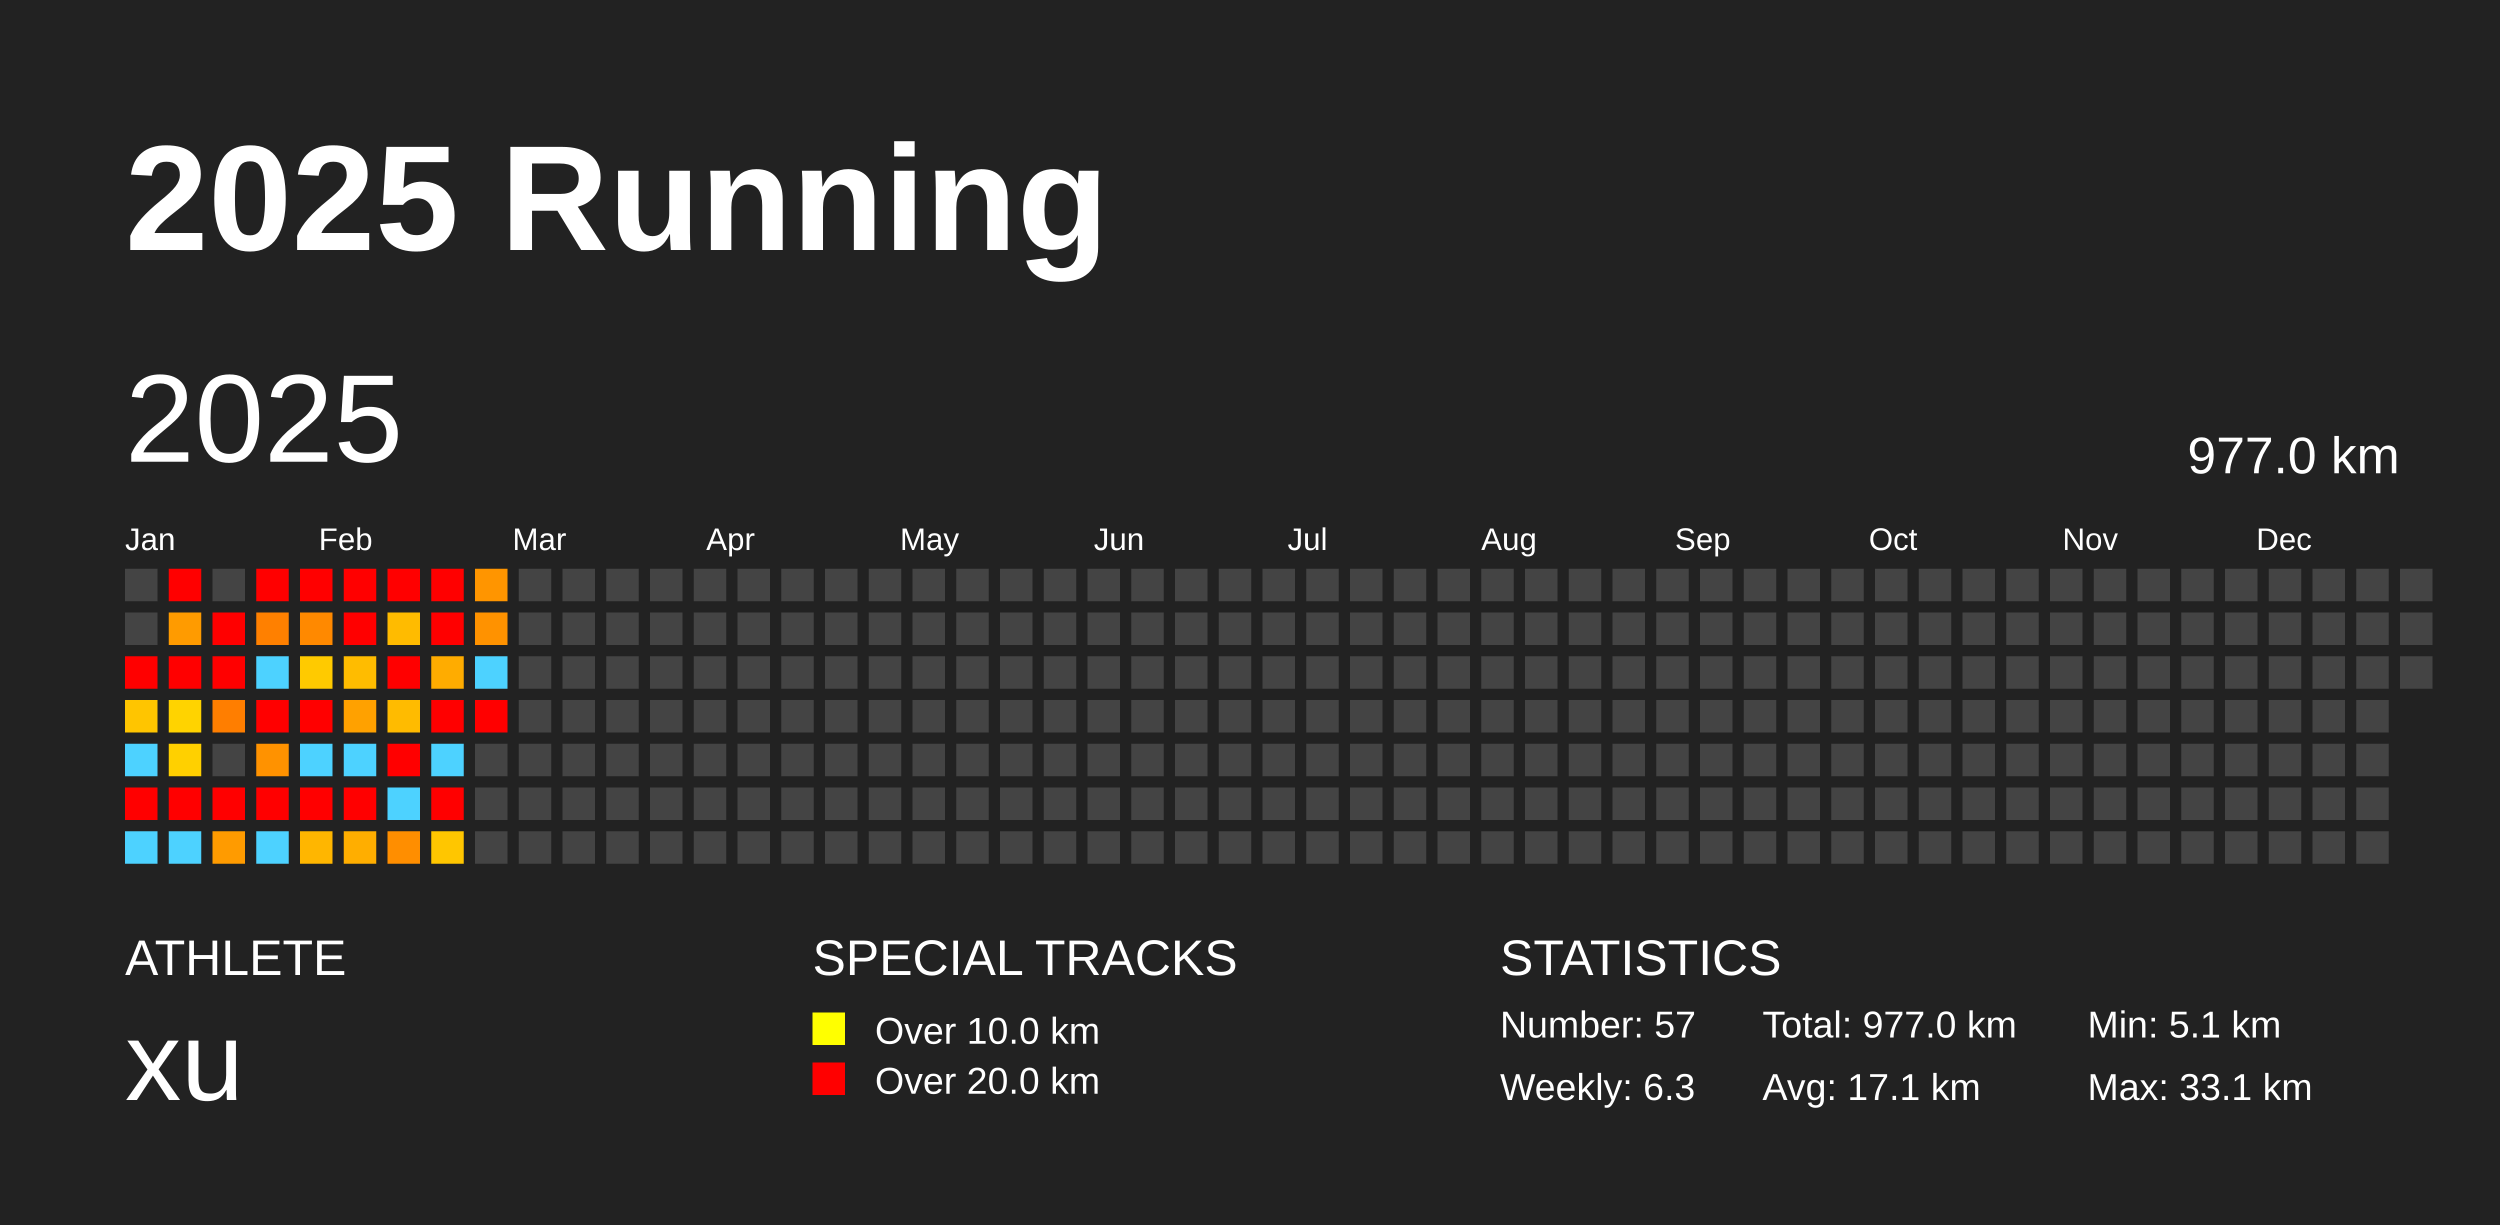
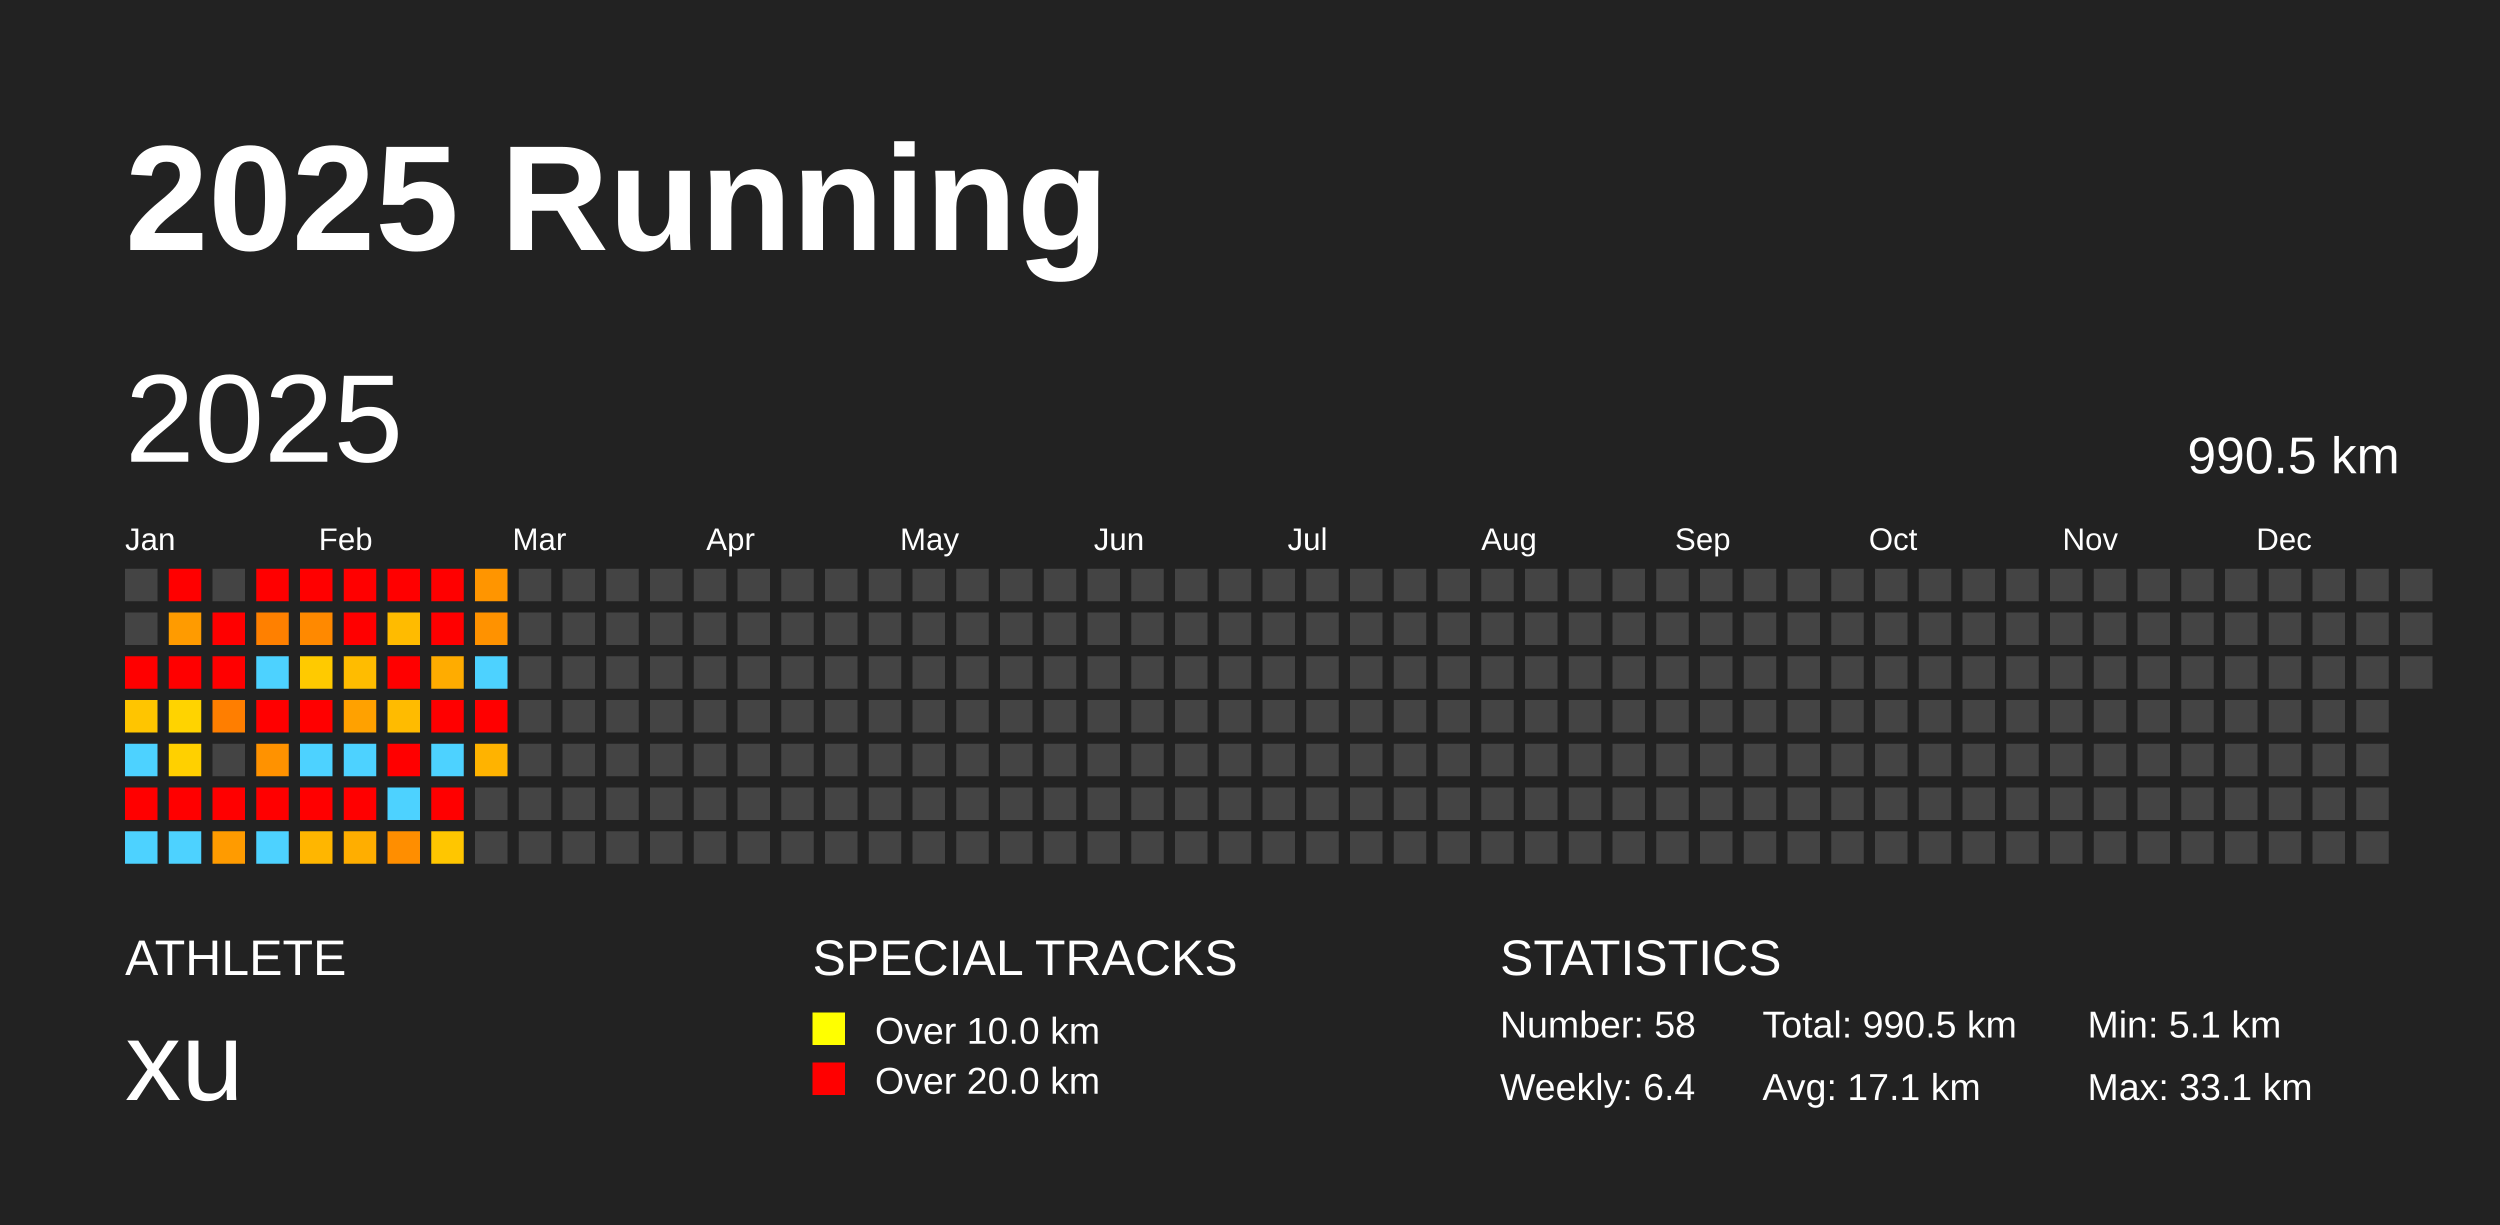
<svg xmlns="http://www.w3.org/2000/svg" baseProfile="full" height="98mm" version="1.1" viewBox="0,0,200,98" width="200mm">
  <defs />
  <rect fill="#222222" height="98" width="200" x="0" y="0" />
  <text fill="#FFFFFF" style="font-size:12px; font-family:Arial; font-weight:bold;" x="10" y="20">2025 Running</text>
  <text fill="#FFFFFF" style="font-size:4px; font-family:Arial" x="10" y="78">ATHLETE</text>
  <text fill="#FFFFFF" style="font-size:9px; font-family:Arial" x="10" y="88">xu</text>
  <text fill="#FFFFFF" style="font-size:4px; font-family:Arial" x="65" y="78">SPECIAL TRACKS</text>
  <rect fill="yellow" height="2.6" width="2.6" x="65" y="81" />
  <text fill="#FFFFFF" style="font-size:3px; font-family:Arial" x="70" y="83.5">Over 10.0 km</text>
  <rect fill="red" height="2.6" width="2.6" x="65" y="85" />
  <text fill="#FFFFFF" style="font-size:3px; font-family:Arial" x="70" y="87.5">Over 20.0 km</text>
  <text fill="#FFFFFF" style="font-size:4px; font-family:Arial" x="120" y="78">STATISTICS</text>
-   <text fill="#FFFFFF" style="font-size:3px; font-family:Arial" x="120" y="83">Number: 57</text>
-   <text fill="#FFFFFF" style="font-size:3px; font-family:Arial" x="120" y="88">Weekly: 6.3</text>
-   <text fill="#FFFFFF" style="font-size:3px; font-family:Arial" x="141" y="83">Total: 977.0 km</text>
+   <text fill="#FFFFFF" style="font-size:3px; font-family:Arial" x="120" y="83">Number: 58</text>
+   <text fill="#FFFFFF" style="font-size:3px; font-family:Arial" x="120" y="88">Weekly: 6.4</text>
+   <text fill="#FFFFFF" style="font-size:3px; font-family:Arial" x="141" y="83">Total: 990.5 km</text>
  <text fill="#FFFFFF" style="font-size:3px; font-family:Arial" x="141" y="88">Avg: 17.1 km</text>
  <text fill="#FFFFFF" style="font-size:3px; font-family:Arial" x="167" y="83">Min: 5.1 km</text>
  <text fill="#FFFFFF" style="font-size:3px; font-family:Arial" x="167" y="88">Max: 33.1 km</text>
  <text dominant-baseline="hanging" fill="#FFFFFF" style="font-size:10.0px; font-family:Arial;" x="10" y="30">2025</text>
-   <text dominant-baseline="hanging" fill="#FFFFFF" style="font-size:4.125px; font-family:Arial;" x="175" y="35">977.0 km</text>
+   <text dominant-baseline="hanging" fill="#FFFFFF" style="font-size:4.125px; font-family:Arial;" x="175" y="35">990.5 km</text>
  <text fill="#FFFFFF" style="font-size:2.5px; font-family:Arial" x="10.0" y="44">Jan</text>
  <text fill="#FFFFFF" style="font-size:2.5px; font-family:Arial" x="25.5" y="44">Feb</text>
  <text fill="#FFFFFF" style="font-size:2.5px; font-family:Arial" x="41.0" y="44">Mar</text>
  <text fill="#FFFFFF" style="font-size:2.5px; font-family:Arial" x="56.5" y="44">Apr</text>
  <text fill="#FFFFFF" style="font-size:2.5px; font-family:Arial" x="72.0" y="44">May</text>
  <text fill="#FFFFFF" style="font-size:2.5px; font-family:Arial" x="87.5" y="44">Jun</text>
  <text fill="#FFFFFF" style="font-size:2.5px; font-family:Arial" x="103.0" y="44">Jul</text>
  <text fill="#FFFFFF" style="font-size:2.5px; font-family:Arial" x="118.5" y="44">Aug</text>
  <text fill="#FFFFFF" style="font-size:2.5px; font-family:Arial" x="134.0" y="44">Sep</text>
  <text fill="#FFFFFF" style="font-size:2.5px; font-family:Arial" x="149.5" y="44">Oct</text>
  <text fill="#FFFFFF" style="font-size:2.5px; font-family:Arial" x="165.0" y="44">Nov</text>
  <text fill="#FFFFFF" style="font-size:2.5px; font-family:Arial" x="180.5" y="44">Dec</text>
  <rect fill="#444444" height="2.6" width="2.6" x="10.0" y="45.5" />
  <rect fill="#444444" height="2.6" width="2.6" x="10.0" y="49.0" />
  <rect fill="red" height="2.6" width="2.6" x="10.0" y="52.5" />
  <rect fill="#ffc500" height="2.6" width="2.6" x="10.0" y="56.0" />
  <rect fill="#4dd2ff" height="2.6" width="2.6" x="10.0" y="59.5" />
  <rect fill="red" height="2.6" width="2.6" x="10.0" y="63.0" />
  <rect fill="#4dd2ff" height="2.6" width="2.6" x="10.0" y="66.5" />
  <rect fill="red" height="2.6" width="2.6" x="13.5" y="45.5" />
  <rect fill="#ff9b00" height="2.6" width="2.6" x="13.5" y="49.0" />
  <rect fill="red" height="2.6" width="2.6" x="13.5" y="52.5" />
  <rect fill="#ffd300" height="2.6" width="2.6" x="13.5" y="56.0" />
  <rect fill="#ffd000" height="2.6" width="2.6" x="13.5" y="59.5" />
  <rect fill="red" height="2.6" width="2.6" x="13.5" y="63.0" />
  <rect fill="#4dd2ff" height="2.6" width="2.6" x="13.5" y="66.5" />
  <rect fill="#444444" height="2.6" width="2.6" x="17.0" y="45.5" />
  <rect fill="red" height="2.6" width="2.6" x="17.0" y="49.0" />
  <rect fill="red" height="2.6" width="2.6" x="17.0" y="52.5" />
  <rect fill="#ff7e00" height="2.6" width="2.6" x="17.0" y="56.0" />
  <rect fill="#444444" height="2.6" width="2.6" x="17.0" y="59.5" />
  <rect fill="red" height="2.6" width="2.6" x="17.0" y="63.0" />
  <rect fill="#ff9b00" height="2.6" width="2.6" x="17.0" y="66.5" />
  <rect fill="red" height="2.6" width="2.6" x="20.5" y="45.5" />
  <rect fill="#ff8000" height="2.6" width="2.6" x="20.5" y="49.0" />
  <rect fill="#4dd2ff" height="2.6" width="2.6" x="20.5" y="52.5" />
  <rect fill="red" height="2.6" width="2.6" x="20.5" y="56.0" />
  <rect fill="#ff9200" height="2.6" width="2.6" x="20.5" y="59.5" />
  <rect fill="red" height="2.6" width="2.6" x="20.5" y="63.0" />
  <rect fill="#4dd2ff" height="2.6" width="2.6" x="20.5" y="66.5" />
  <rect fill="red" height="2.6" width="2.6" x="24.0" y="45.5" />
  <rect fill="#ff8900" height="2.6" width="2.6" x="24.0" y="49.0" />
  <rect fill="#ffca00" height="2.6" width="2.6" x="24.0" y="52.5" />
  <rect fill="red" height="2.6" width="2.6" x="24.0" y="56.0" />
  <rect fill="#4dd2ff" height="2.6" width="2.6" x="24.0" y="59.5" />
  <rect fill="red" height="2.6" width="2.6" x="24.0" y="63.0" />
  <rect fill="#ffb600" height="2.6" width="2.6" x="24.0" y="66.5" />
  <rect fill="red" height="2.6" width="2.6" x="27.5" y="45.5" />
  <rect fill="red" height="2.6" width="2.6" x="27.5" y="49.0" />
  <rect fill="#ffbc00" height="2.6" width="2.6" x="27.5" y="52.5" />
  <rect fill="#ffa100" height="2.6" width="2.6" x="27.5" y="56.0" />
  <rect fill="#4dd2ff" height="2.6" width="2.6" x="27.5" y="59.5" />
  <rect fill="red" height="2.6" width="2.6" x="27.5" y="63.0" />
  <rect fill="#ffae00" height="2.6" width="2.6" x="27.5" y="66.5" />
  <rect fill="red" height="2.6" width="2.6" x="31.0" y="45.5" />
  <rect fill="#ffbb00" height="2.6" width="2.6" x="31.0" y="49.0" />
  <rect fill="red" height="2.6" width="2.6" x="31.0" y="52.5" />
  <rect fill="#ffbb00" height="2.6" width="2.6" x="31.0" y="56.0" />
  <rect fill="red" height="2.6" width="2.6" x="31.0" y="59.5" />
  <rect fill="#4dd2ff" height="2.6" width="2.6" x="31.0" y="63.0" />
  <rect fill="#ff8e00" height="2.6" width="2.6" x="31.0" y="66.5" />
  <rect fill="red" height="2.6" width="2.6" x="34.5" y="45.5" />
  <rect fill="red" height="2.6" width="2.6" x="34.5" y="49.0" />
  <rect fill="#ffac00" height="2.6" width="2.6" x="34.5" y="52.5" />
  <rect fill="red" height="2.6" width="2.6" x="34.5" y="56.0" />
  <rect fill="#4dd2ff" height="2.6" width="2.6" x="34.5" y="59.5" />
  <rect fill="red" height="2.6" width="2.6" x="34.5" y="63.0" />
  <rect fill="#ffc600" height="2.6" width="2.6" x="34.5" y="66.5" />
  <rect fill="#ff9500" height="2.6" width="2.6" x="38.0" y="45.5" />
  <rect fill="#ff9200" height="2.6" width="2.6" x="38.0" y="49.0" />
  <rect fill="#4dd2ff" height="2.6" width="2.6" x="38.0" y="52.5" />
  <rect fill="red" height="2.6" width="2.6" x="38.0" y="56.0" />
-   <rect fill="#444444" height="2.6" width="2.6" x="38.0" y="59.5" />
+   <rect fill="#ffb300" height="2.6" width="2.6" x="38.0" y="59.5" />
  <rect fill="#444444" height="2.6" width="2.6" x="38.0" y="63.0" />
  <rect fill="#444444" height="2.6" width="2.6" x="38.0" y="66.5" />
  <rect fill="#444444" height="2.6" width="2.6" x="41.5" y="45.5" />
  <rect fill="#444444" height="2.6" width="2.6" x="41.5" y="49.0" />
  <rect fill="#444444" height="2.6" width="2.6" x="41.5" y="52.5" />
  <rect fill="#444444" height="2.6" width="2.6" x="41.5" y="56.0" />
  <rect fill="#444444" height="2.6" width="2.6" x="41.5" y="59.5" />
  <rect fill="#444444" height="2.6" width="2.6" x="41.5" y="63.0" />
  <rect fill="#444444" height="2.6" width="2.6" x="41.5" y="66.5" />
  <rect fill="#444444" height="2.6" width="2.6" x="45.0" y="45.5" />
  <rect fill="#444444" height="2.6" width="2.6" x="45.0" y="49.0" />
  <rect fill="#444444" height="2.6" width="2.6" x="45.0" y="52.5" />
  <rect fill="#444444" height="2.6" width="2.6" x="45.0" y="56.0" />
  <rect fill="#444444" height="2.6" width="2.6" x="45.0" y="59.5" />
  <rect fill="#444444" height="2.6" width="2.6" x="45.0" y="63.0" />
  <rect fill="#444444" height="2.6" width="2.6" x="45.0" y="66.5" />
  <rect fill="#444444" height="2.6" width="2.6" x="48.5" y="45.5" />
  <rect fill="#444444" height="2.6" width="2.6" x="48.5" y="49.0" />
  <rect fill="#444444" height="2.6" width="2.6" x="48.5" y="52.5" />
  <rect fill="#444444" height="2.6" width="2.6" x="48.5" y="56.0" />
  <rect fill="#444444" height="2.6" width="2.6" x="48.5" y="59.5" />
  <rect fill="#444444" height="2.6" width="2.6" x="48.5" y="63.0" />
  <rect fill="#444444" height="2.6" width="2.6" x="48.5" y="66.5" />
  <rect fill="#444444" height="2.6" width="2.6" x="52.0" y="45.5" />
  <rect fill="#444444" height="2.6" width="2.6" x="52.0" y="49.0" />
  <rect fill="#444444" height="2.6" width="2.6" x="52.0" y="52.5" />
  <rect fill="#444444" height="2.6" width="2.6" x="52.0" y="56.0" />
  <rect fill="#444444" height="2.6" width="2.6" x="52.0" y="59.5" />
  <rect fill="#444444" height="2.6" width="2.6" x="52.0" y="63.0" />
  <rect fill="#444444" height="2.6" width="2.6" x="52.0" y="66.5" />
  <rect fill="#444444" height="2.6" width="2.6" x="55.5" y="45.5" />
  <rect fill="#444444" height="2.6" width="2.6" x="55.5" y="49.0" />
  <rect fill="#444444" height="2.6" width="2.6" x="55.5" y="52.5" />
  <rect fill="#444444" height="2.6" width="2.6" x="55.5" y="56.0" />
  <rect fill="#444444" height="2.6" width="2.6" x="55.5" y="59.5" />
  <rect fill="#444444" height="2.6" width="2.6" x="55.5" y="63.0" />
  <rect fill="#444444" height="2.6" width="2.6" x="55.5" y="66.5" />
  <rect fill="#444444" height="2.6" width="2.6" x="59.0" y="45.5" />
  <rect fill="#444444" height="2.6" width="2.6" x="59.0" y="49.0" />
  <rect fill="#444444" height="2.6" width="2.6" x="59.0" y="52.5" />
  <rect fill="#444444" height="2.6" width="2.6" x="59.0" y="56.0" />
  <rect fill="#444444" height="2.6" width="2.6" x="59.0" y="59.5" />
  <rect fill="#444444" height="2.6" width="2.6" x="59.0" y="63.0" />
  <rect fill="#444444" height="2.6" width="2.6" x="59.0" y="66.5" />
  <rect fill="#444444" height="2.6" width="2.6" x="62.5" y="45.5" />
  <rect fill="#444444" height="2.6" width="2.6" x="62.5" y="49.0" />
  <rect fill="#444444" height="2.6" width="2.6" x="62.5" y="52.5" />
  <rect fill="#444444" height="2.6" width="2.6" x="62.5" y="56.0" />
  <rect fill="#444444" height="2.6" width="2.6" x="62.5" y="59.5" />
  <rect fill="#444444" height="2.6" width="2.6" x="62.5" y="63.0" />
  <rect fill="#444444" height="2.6" width="2.6" x="62.5" y="66.5" />
  <rect fill="#444444" height="2.6" width="2.6" x="66.0" y="45.5" />
  <rect fill="#444444" height="2.6" width="2.6" x="66.0" y="49.0" />
  <rect fill="#444444" height="2.6" width="2.6" x="66.0" y="52.5" />
  <rect fill="#444444" height="2.6" width="2.6" x="66.0" y="56.0" />
  <rect fill="#444444" height="2.6" width="2.6" x="66.0" y="59.5" />
  <rect fill="#444444" height="2.6" width="2.6" x="66.0" y="63.0" />
  <rect fill="#444444" height="2.6" width="2.6" x="66.0" y="66.5" />
  <rect fill="#444444" height="2.6" width="2.6" x="69.5" y="45.5" />
  <rect fill="#444444" height="2.6" width="2.6" x="69.5" y="49.0" />
  <rect fill="#444444" height="2.6" width="2.6" x="69.5" y="52.5" />
  <rect fill="#444444" height="2.6" width="2.6" x="69.5" y="56.0" />
  <rect fill="#444444" height="2.6" width="2.6" x="69.5" y="59.5" />
  <rect fill="#444444" height="2.6" width="2.6" x="69.5" y="63.0" />
  <rect fill="#444444" height="2.6" width="2.6" x="69.5" y="66.5" />
  <rect fill="#444444" height="2.6" width="2.6" x="73.0" y="45.5" />
  <rect fill="#444444" height="2.6" width="2.6" x="73.0" y="49.0" />
  <rect fill="#444444" height="2.6" width="2.6" x="73.0" y="52.5" />
  <rect fill="#444444" height="2.6" width="2.6" x="73.0" y="56.0" />
  <rect fill="#444444" height="2.6" width="2.6" x="73.0" y="59.5" />
  <rect fill="#444444" height="2.6" width="2.6" x="73.0" y="63.0" />
  <rect fill="#444444" height="2.6" width="2.6" x="73.0" y="66.5" />
  <rect fill="#444444" height="2.6" width="2.6" x="76.5" y="45.5" />
  <rect fill="#444444" height="2.6" width="2.6" x="76.5" y="49.0" />
  <rect fill="#444444" height="2.6" width="2.6" x="76.5" y="52.5" />
  <rect fill="#444444" height="2.6" width="2.6" x="76.5" y="56.0" />
  <rect fill="#444444" height="2.6" width="2.6" x="76.5" y="59.5" />
  <rect fill="#444444" height="2.6" width="2.6" x="76.5" y="63.0" />
  <rect fill="#444444" height="2.6" width="2.6" x="76.5" y="66.5" />
  <rect fill="#444444" height="2.6" width="2.6" x="80.0" y="45.5" />
  <rect fill="#444444" height="2.6" width="2.6" x="80.0" y="49.0" />
  <rect fill="#444444" height="2.6" width="2.6" x="80.0" y="52.5" />
  <rect fill="#444444" height="2.6" width="2.6" x="80.0" y="56.0" />
  <rect fill="#444444" height="2.6" width="2.6" x="80.0" y="59.5" />
  <rect fill="#444444" height="2.6" width="2.6" x="80.0" y="63.0" />
  <rect fill="#444444" height="2.6" width="2.6" x="80.0" y="66.5" />
  <rect fill="#444444" height="2.6" width="2.6" x="83.5" y="45.5" />
  <rect fill="#444444" height="2.6" width="2.6" x="83.5" y="49.0" />
  <rect fill="#444444" height="2.6" width="2.6" x="83.5" y="52.5" />
  <rect fill="#444444" height="2.6" width="2.6" x="83.5" y="56.0" />
  <rect fill="#444444" height="2.6" width="2.6" x="83.5" y="59.5" />
  <rect fill="#444444" height="2.6" width="2.6" x="83.5" y="63.0" />
  <rect fill="#444444" height="2.6" width="2.6" x="83.5" y="66.5" />
  <rect fill="#444444" height="2.6" width="2.6" x="87.0" y="45.5" />
  <rect fill="#444444" height="2.6" width="2.6" x="87.0" y="49.0" />
  <rect fill="#444444" height="2.6" width="2.6" x="87.0" y="52.5" />
  <rect fill="#444444" height="2.6" width="2.6" x="87.0" y="56.0" />
  <rect fill="#444444" height="2.6" width="2.6" x="87.0" y="59.5" />
  <rect fill="#444444" height="2.6" width="2.6" x="87.0" y="63.0" />
  <rect fill="#444444" height="2.6" width="2.6" x="87.0" y="66.5" />
  <rect fill="#444444" height="2.6" width="2.6" x="90.5" y="45.5" />
  <rect fill="#444444" height="2.6" width="2.6" x="90.5" y="49.0" />
  <rect fill="#444444" height="2.6" width="2.6" x="90.5" y="52.5" />
  <rect fill="#444444" height="2.6" width="2.6" x="90.5" y="56.0" />
  <rect fill="#444444" height="2.6" width="2.6" x="90.5" y="59.5" />
  <rect fill="#444444" height="2.6" width="2.6" x="90.5" y="63.0" />
  <rect fill="#444444" height="2.6" width="2.6" x="90.5" y="66.5" />
  <rect fill="#444444" height="2.6" width="2.6" x="94.0" y="45.5" />
  <rect fill="#444444" height="2.6" width="2.6" x="94.0" y="49.0" />
  <rect fill="#444444" height="2.6" width="2.6" x="94.0" y="52.5" />
  <rect fill="#444444" height="2.6" width="2.6" x="94.0" y="56.0" />
  <rect fill="#444444" height="2.6" width="2.6" x="94.0" y="59.5" />
  <rect fill="#444444" height="2.6" width="2.6" x="94.0" y="63.0" />
  <rect fill="#444444" height="2.6" width="2.6" x="94.0" y="66.5" />
  <rect fill="#444444" height="2.6" width="2.6" x="97.5" y="45.5" />
  <rect fill="#444444" height="2.6" width="2.6" x="97.5" y="49.0" />
  <rect fill="#444444" height="2.6" width="2.6" x="97.5" y="52.5" />
  <rect fill="#444444" height="2.6" width="2.6" x="97.5" y="56.0" />
  <rect fill="#444444" height="2.6" width="2.6" x="97.5" y="59.5" />
  <rect fill="#444444" height="2.6" width="2.6" x="97.5" y="63.0" />
  <rect fill="#444444" height="2.6" width="2.6" x="97.5" y="66.5" />
  <rect fill="#444444" height="2.6" width="2.6" x="101.0" y="45.5" />
  <rect fill="#444444" height="2.6" width="2.6" x="101.0" y="49.0" />
  <rect fill="#444444" height="2.6" width="2.6" x="101.0" y="52.5" />
  <rect fill="#444444" height="2.6" width="2.6" x="101.0" y="56.0" />
  <rect fill="#444444" height="2.6" width="2.6" x="101.0" y="59.5" />
  <rect fill="#444444" height="2.6" width="2.6" x="101.0" y="63.0" />
  <rect fill="#444444" height="2.6" width="2.6" x="101.0" y="66.5" />
  <rect fill="#444444" height="2.6" width="2.6" x="104.5" y="45.5" />
  <rect fill="#444444" height="2.6" width="2.6" x="104.5" y="49.0" />
  <rect fill="#444444" height="2.6" width="2.6" x="104.5" y="52.5" />
  <rect fill="#444444" height="2.6" width="2.6" x="104.5" y="56.0" />
  <rect fill="#444444" height="2.6" width="2.6" x="104.5" y="59.5" />
  <rect fill="#444444" height="2.6" width="2.6" x="104.5" y="63.0" />
  <rect fill="#444444" height="2.6" width="2.6" x="104.5" y="66.5" />
  <rect fill="#444444" height="2.6" width="2.6" x="108.0" y="45.5" />
  <rect fill="#444444" height="2.6" width="2.6" x="108.0" y="49.0" />
  <rect fill="#444444" height="2.6" width="2.6" x="108.0" y="52.5" />
  <rect fill="#444444" height="2.6" width="2.6" x="108.0" y="56.0" />
  <rect fill="#444444" height="2.6" width="2.6" x="108.0" y="59.5" />
  <rect fill="#444444" height="2.6" width="2.6" x="108.0" y="63.0" />
  <rect fill="#444444" height="2.6" width="2.6" x="108.0" y="66.5" />
  <rect fill="#444444" height="2.6" width="2.6" x="111.5" y="45.5" />
  <rect fill="#444444" height="2.6" width="2.6" x="111.5" y="49.0" />
  <rect fill="#444444" height="2.6" width="2.6" x="111.5" y="52.5" />
  <rect fill="#444444" height="2.6" width="2.6" x="111.5" y="56.0" />
  <rect fill="#444444" height="2.6" width="2.6" x="111.5" y="59.5" />
  <rect fill="#444444" height="2.6" width="2.6" x="111.5" y="63.0" />
  <rect fill="#444444" height="2.6" width="2.6" x="111.5" y="66.5" />
  <rect fill="#444444" height="2.6" width="2.6" x="115.0" y="45.5" />
  <rect fill="#444444" height="2.6" width="2.6" x="115.0" y="49.0" />
  <rect fill="#444444" height="2.6" width="2.6" x="115.0" y="52.5" />
  <rect fill="#444444" height="2.6" width="2.6" x="115.0" y="56.0" />
  <rect fill="#444444" height="2.6" width="2.6" x="115.0" y="59.5" />
  <rect fill="#444444" height="2.6" width="2.6" x="115.0" y="63.0" />
  <rect fill="#444444" height="2.6" width="2.6" x="115.0" y="66.5" />
  <rect fill="#444444" height="2.6" width="2.6" x="118.5" y="45.5" />
  <rect fill="#444444" height="2.6" width="2.6" x="118.5" y="49.0" />
  <rect fill="#444444" height="2.6" width="2.6" x="118.5" y="52.5" />
  <rect fill="#444444" height="2.6" width="2.6" x="118.5" y="56.0" />
  <rect fill="#444444" height="2.6" width="2.6" x="118.5" y="59.5" />
  <rect fill="#444444" height="2.6" width="2.6" x="118.5" y="63.0" />
  <rect fill="#444444" height="2.6" width="2.6" x="118.5" y="66.5" />
  <rect fill="#444444" height="2.6" width="2.6" x="122.0" y="45.5" />
  <rect fill="#444444" height="2.6" width="2.6" x="122.0" y="49.0" />
  <rect fill="#444444" height="2.6" width="2.6" x="122.0" y="52.5" />
  <rect fill="#444444" height="2.6" width="2.6" x="122.0" y="56.0" />
  <rect fill="#444444" height="2.6" width="2.6" x="122.0" y="59.5" />
  <rect fill="#444444" height="2.6" width="2.6" x="122.0" y="63.0" />
  <rect fill="#444444" height="2.6" width="2.6" x="122.0" y="66.5" />
  <rect fill="#444444" height="2.6" width="2.6" x="125.5" y="45.5" />
  <rect fill="#444444" height="2.6" width="2.6" x="125.5" y="49.0" />
  <rect fill="#444444" height="2.6" width="2.6" x="125.5" y="52.5" />
  <rect fill="#444444" height="2.6" width="2.6" x="125.5" y="56.0" />
  <rect fill="#444444" height="2.6" width="2.6" x="125.5" y="59.5" />
  <rect fill="#444444" height="2.6" width="2.6" x="125.5" y="63.0" />
  <rect fill="#444444" height="2.6" width="2.6" x="125.5" y="66.5" />
  <rect fill="#444444" height="2.6" width="2.6" x="129.0" y="45.5" />
  <rect fill="#444444" height="2.6" width="2.6" x="129.0" y="49.0" />
  <rect fill="#444444" height="2.6" width="2.6" x="129.0" y="52.5" />
  <rect fill="#444444" height="2.6" width="2.6" x="129.0" y="56.0" />
  <rect fill="#444444" height="2.6" width="2.6" x="129.0" y="59.5" />
  <rect fill="#444444" height="2.6" width="2.6" x="129.0" y="63.0" />
  <rect fill="#444444" height="2.6" width="2.6" x="129.0" y="66.5" />
  <rect fill="#444444" height="2.6" width="2.6" x="132.5" y="45.5" />
  <rect fill="#444444" height="2.6" width="2.6" x="132.5" y="49.0" />
  <rect fill="#444444" height="2.6" width="2.6" x="132.5" y="52.5" />
  <rect fill="#444444" height="2.6" width="2.6" x="132.5" y="56.0" />
  <rect fill="#444444" height="2.6" width="2.6" x="132.5" y="59.5" />
  <rect fill="#444444" height="2.6" width="2.6" x="132.5" y="63.0" />
  <rect fill="#444444" height="2.6" width="2.6" x="132.5" y="66.5" />
  <rect fill="#444444" height="2.6" width="2.6" x="136.0" y="45.5" />
  <rect fill="#444444" height="2.6" width="2.6" x="136.0" y="49.0" />
  <rect fill="#444444" height="2.6" width="2.6" x="136.0" y="52.5" />
  <rect fill="#444444" height="2.6" width="2.6" x="136.0" y="56.0" />
  <rect fill="#444444" height="2.6" width="2.6" x="136.0" y="59.5" />
  <rect fill="#444444" height="2.6" width="2.6" x="136.0" y="63.0" />
  <rect fill="#444444" height="2.6" width="2.6" x="136.0" y="66.5" />
  <rect fill="#444444" height="2.6" width="2.6" x="139.5" y="45.5" />
  <rect fill="#444444" height="2.6" width="2.6" x="139.5" y="49.0" />
  <rect fill="#444444" height="2.6" width="2.6" x="139.5" y="52.5" />
  <rect fill="#444444" height="2.6" width="2.6" x="139.5" y="56.0" />
  <rect fill="#444444" height="2.6" width="2.6" x="139.5" y="59.5" />
  <rect fill="#444444" height="2.6" width="2.6" x="139.5" y="63.0" />
  <rect fill="#444444" height="2.6" width="2.6" x="139.5" y="66.5" />
  <rect fill="#444444" height="2.6" width="2.6" x="143.0" y="45.5" />
  <rect fill="#444444" height="2.6" width="2.6" x="143.0" y="49.0" />
  <rect fill="#444444" height="2.6" width="2.6" x="143.0" y="52.5" />
  <rect fill="#444444" height="2.6" width="2.6" x="143.0" y="56.0" />
  <rect fill="#444444" height="2.6" width="2.6" x="143.0" y="59.5" />
  <rect fill="#444444" height="2.6" width="2.6" x="143.0" y="63.0" />
  <rect fill="#444444" height="2.6" width="2.6" x="143.0" y="66.5" />
  <rect fill="#444444" height="2.6" width="2.6" x="146.5" y="45.5" />
  <rect fill="#444444" height="2.6" width="2.6" x="146.5" y="49.0" />
  <rect fill="#444444" height="2.6" width="2.6" x="146.5" y="52.5" />
  <rect fill="#444444" height="2.6" width="2.6" x="146.5" y="56.0" />
  <rect fill="#444444" height="2.6" width="2.6" x="146.5" y="59.5" />
  <rect fill="#444444" height="2.6" width="2.6" x="146.5" y="63.0" />
  <rect fill="#444444" height="2.6" width="2.6" x="146.5" y="66.5" />
  <rect fill="#444444" height="2.6" width="2.6" x="150.0" y="45.5" />
  <rect fill="#444444" height="2.6" width="2.6" x="150.0" y="49.0" />
  <rect fill="#444444" height="2.6" width="2.6" x="150.0" y="52.5" />
  <rect fill="#444444" height="2.6" width="2.6" x="150.0" y="56.0" />
  <rect fill="#444444" height="2.6" width="2.6" x="150.0" y="59.5" />
  <rect fill="#444444" height="2.6" width="2.6" x="150.0" y="63.0" />
  <rect fill="#444444" height="2.6" width="2.6" x="150.0" y="66.5" />
  <rect fill="#444444" height="2.6" width="2.6" x="153.5" y="45.5" />
  <rect fill="#444444" height="2.6" width="2.6" x="153.5" y="49.0" />
  <rect fill="#444444" height="2.6" width="2.6" x="153.5" y="52.5" />
  <rect fill="#444444" height="2.6" width="2.6" x="153.5" y="56.0" />
  <rect fill="#444444" height="2.6" width="2.6" x="153.5" y="59.5" />
  <rect fill="#444444" height="2.6" width="2.6" x="153.5" y="63.0" />
  <rect fill="#444444" height="2.6" width="2.6" x="153.5" y="66.5" />
  <rect fill="#444444" height="2.6" width="2.6" x="157.0" y="45.5" />
  <rect fill="#444444" height="2.6" width="2.6" x="157.0" y="49.0" />
  <rect fill="#444444" height="2.6" width="2.6" x="157.0" y="52.5" />
  <rect fill="#444444" height="2.6" width="2.6" x="157.0" y="56.0" />
  <rect fill="#444444" height="2.6" width="2.6" x="157.0" y="59.5" />
  <rect fill="#444444" height="2.6" width="2.6" x="157.0" y="63.0" />
  <rect fill="#444444" height="2.6" width="2.6" x="157.0" y="66.5" />
  <rect fill="#444444" height="2.6" width="2.6" x="160.5" y="45.5" />
  <rect fill="#444444" height="2.6" width="2.6" x="160.5" y="49.0" />
  <rect fill="#444444" height="2.6" width="2.6" x="160.5" y="52.5" />
  <rect fill="#444444" height="2.6" width="2.6" x="160.5" y="56.0" />
  <rect fill="#444444" height="2.6" width="2.6" x="160.5" y="59.5" />
  <rect fill="#444444" height="2.6" width="2.6" x="160.5" y="63.0" />
  <rect fill="#444444" height="2.6" width="2.6" x="160.5" y="66.5" />
  <rect fill="#444444" height="2.6" width="2.6" x="164.0" y="45.5" />
  <rect fill="#444444" height="2.6" width="2.6" x="164.0" y="49.0" />
  <rect fill="#444444" height="2.6" width="2.6" x="164.0" y="52.5" />
  <rect fill="#444444" height="2.6" width="2.6" x="164.0" y="56.0" />
  <rect fill="#444444" height="2.6" width="2.6" x="164.0" y="59.5" />
  <rect fill="#444444" height="2.6" width="2.6" x="164.0" y="63.0" />
  <rect fill="#444444" height="2.6" width="2.6" x="164.0" y="66.5" />
  <rect fill="#444444" height="2.6" width="2.6" x="167.5" y="45.5" />
  <rect fill="#444444" height="2.6" width="2.6" x="167.5" y="49.0" />
  <rect fill="#444444" height="2.6" width="2.6" x="167.5" y="52.5" />
  <rect fill="#444444" height="2.6" width="2.6" x="167.5" y="56.0" />
  <rect fill="#444444" height="2.6" width="2.6" x="167.5" y="59.5" />
  <rect fill="#444444" height="2.6" width="2.6" x="167.5" y="63.0" />
  <rect fill="#444444" height="2.6" width="2.6" x="167.5" y="66.5" />
  <rect fill="#444444" height="2.6" width="2.6" x="171.0" y="45.5" />
  <rect fill="#444444" height="2.6" width="2.6" x="171.0" y="49.0" />
  <rect fill="#444444" height="2.6" width="2.6" x="171.0" y="52.5" />
  <rect fill="#444444" height="2.6" width="2.6" x="171.0" y="56.0" />
  <rect fill="#444444" height="2.6" width="2.6" x="171.0" y="59.5" />
  <rect fill="#444444" height="2.6" width="2.6" x="171.0" y="63.0" />
  <rect fill="#444444" height="2.6" width="2.6" x="171.0" y="66.5" />
  <rect fill="#444444" height="2.6" width="2.6" x="174.5" y="45.5" />
  <rect fill="#444444" height="2.6" width="2.6" x="174.5" y="49.0" />
  <rect fill="#444444" height="2.6" width="2.6" x="174.5" y="52.5" />
  <rect fill="#444444" height="2.6" width="2.6" x="174.5" y="56.0" />
  <rect fill="#444444" height="2.6" width="2.6" x="174.5" y="59.5" />
  <rect fill="#444444" height="2.6" width="2.6" x="174.5" y="63.0" />
  <rect fill="#444444" height="2.6" width="2.6" x="174.5" y="66.5" />
  <rect fill="#444444" height="2.6" width="2.6" x="178.0" y="45.5" />
  <rect fill="#444444" height="2.6" width="2.6" x="178.0" y="49.0" />
  <rect fill="#444444" height="2.6" width="2.6" x="178.0" y="52.5" />
  <rect fill="#444444" height="2.6" width="2.6" x="178.0" y="56.0" />
  <rect fill="#444444" height="2.6" width="2.6" x="178.0" y="59.5" />
  <rect fill="#444444" height="2.6" width="2.6" x="178.0" y="63.0" />
  <rect fill="#444444" height="2.6" width="2.6" x="178.0" y="66.5" />
  <rect fill="#444444" height="2.6" width="2.6" x="181.5" y="45.5" />
  <rect fill="#444444" height="2.6" width="2.6" x="181.5" y="49.0" />
  <rect fill="#444444" height="2.6" width="2.6" x="181.5" y="52.5" />
  <rect fill="#444444" height="2.6" width="2.6" x="181.5" y="56.0" />
  <rect fill="#444444" height="2.6" width="2.6" x="181.5" y="59.5" />
  <rect fill="#444444" height="2.6" width="2.6" x="181.5" y="63.0" />
  <rect fill="#444444" height="2.6" width="2.6" x="181.5" y="66.5" />
  <rect fill="#444444" height="2.6" width="2.6" x="185.0" y="45.5" />
  <rect fill="#444444" height="2.6" width="2.6" x="185.0" y="49.0" />
  <rect fill="#444444" height="2.6" width="2.6" x="185.0" y="52.5" />
  <rect fill="#444444" height="2.6" width="2.6" x="185.0" y="56.0" />
  <rect fill="#444444" height="2.6" width="2.6" x="185.0" y="59.5" />
  <rect fill="#444444" height="2.6" width="2.6" x="185.0" y="63.0" />
  <rect fill="#444444" height="2.6" width="2.6" x="185.0" y="66.5" />
  <rect fill="#444444" height="2.6" width="2.6" x="188.5" y="45.5" />
  <rect fill="#444444" height="2.6" width="2.6" x="188.5" y="49.0" />
  <rect fill="#444444" height="2.6" width="2.6" x="188.5" y="52.5" />
  <rect fill="#444444" height="2.6" width="2.6" x="188.5" y="56.0" />
  <rect fill="#444444" height="2.6" width="2.6" x="188.5" y="59.5" />
  <rect fill="#444444" height="2.6" width="2.6" x="188.5" y="63.0" />
  <rect fill="#444444" height="2.6" width="2.6" x="188.5" y="66.5" />
  <rect fill="#444444" height="2.6" width="2.6" x="192.0" y="45.5" />
  <rect fill="#444444" height="2.6" width="2.6" x="192.0" y="49.0" />
  <rect fill="#444444" height="2.6" width="2.6" x="192.0" y="52.5" />
</svg>
